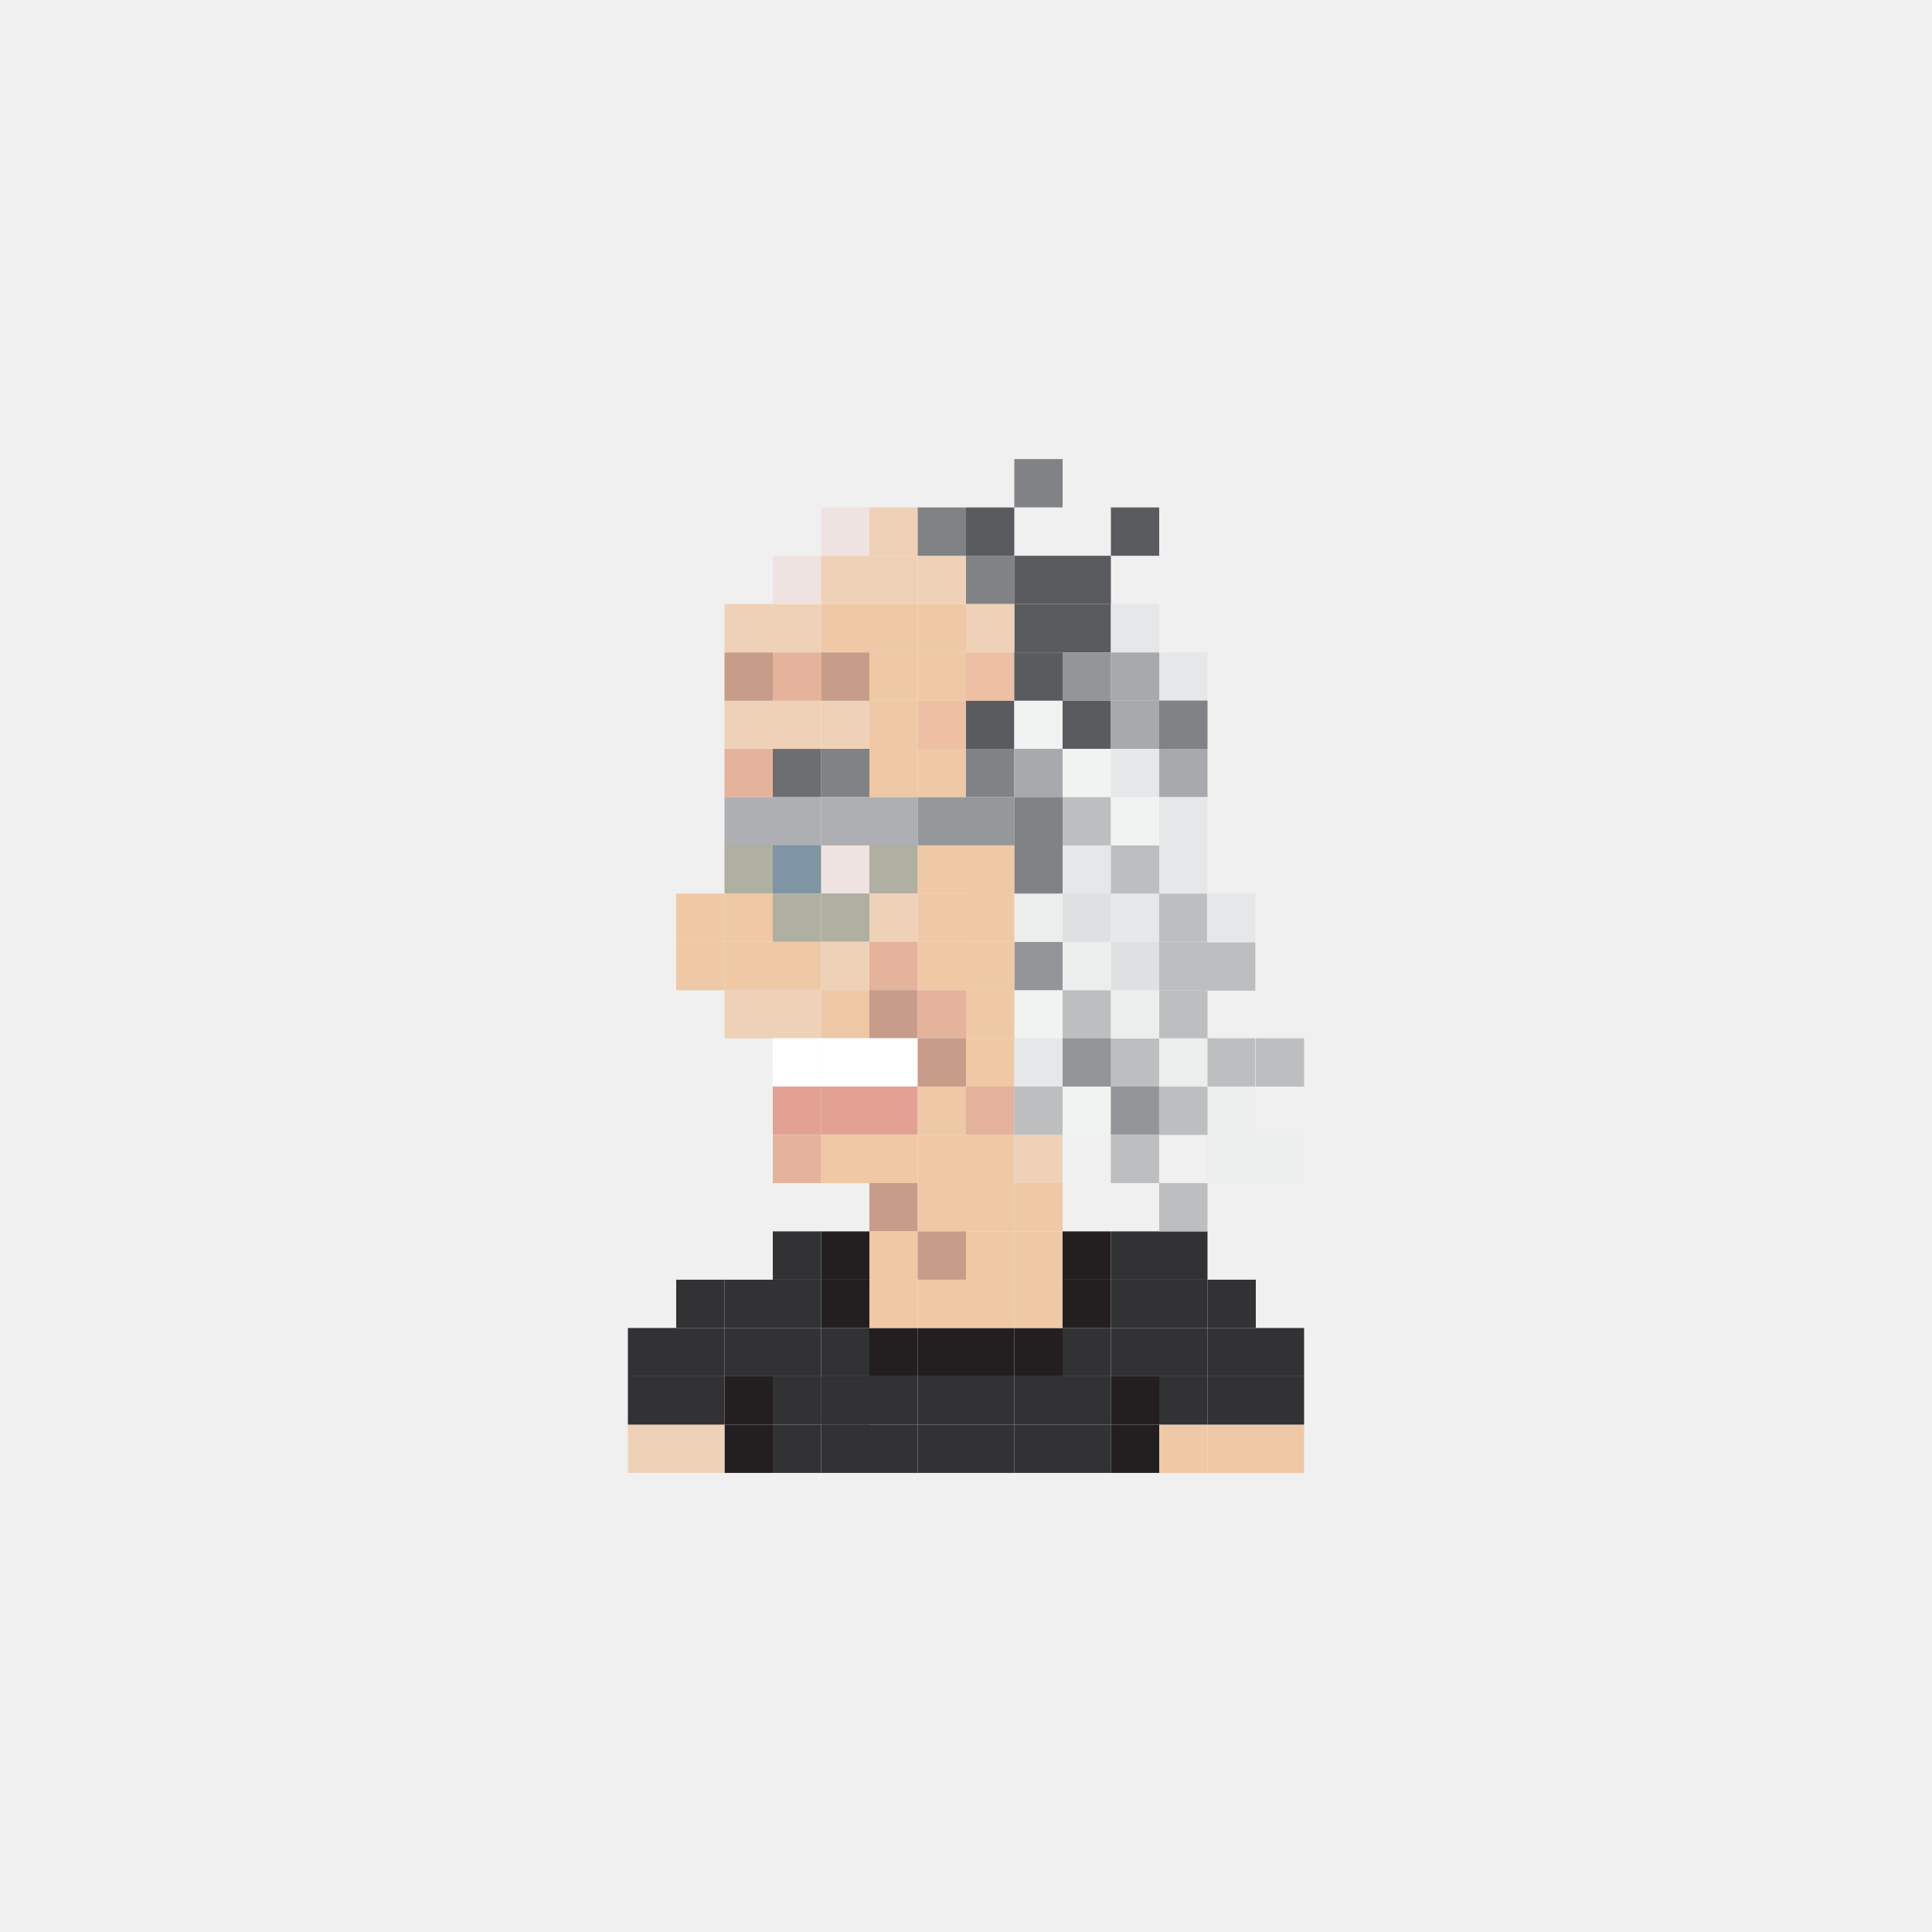
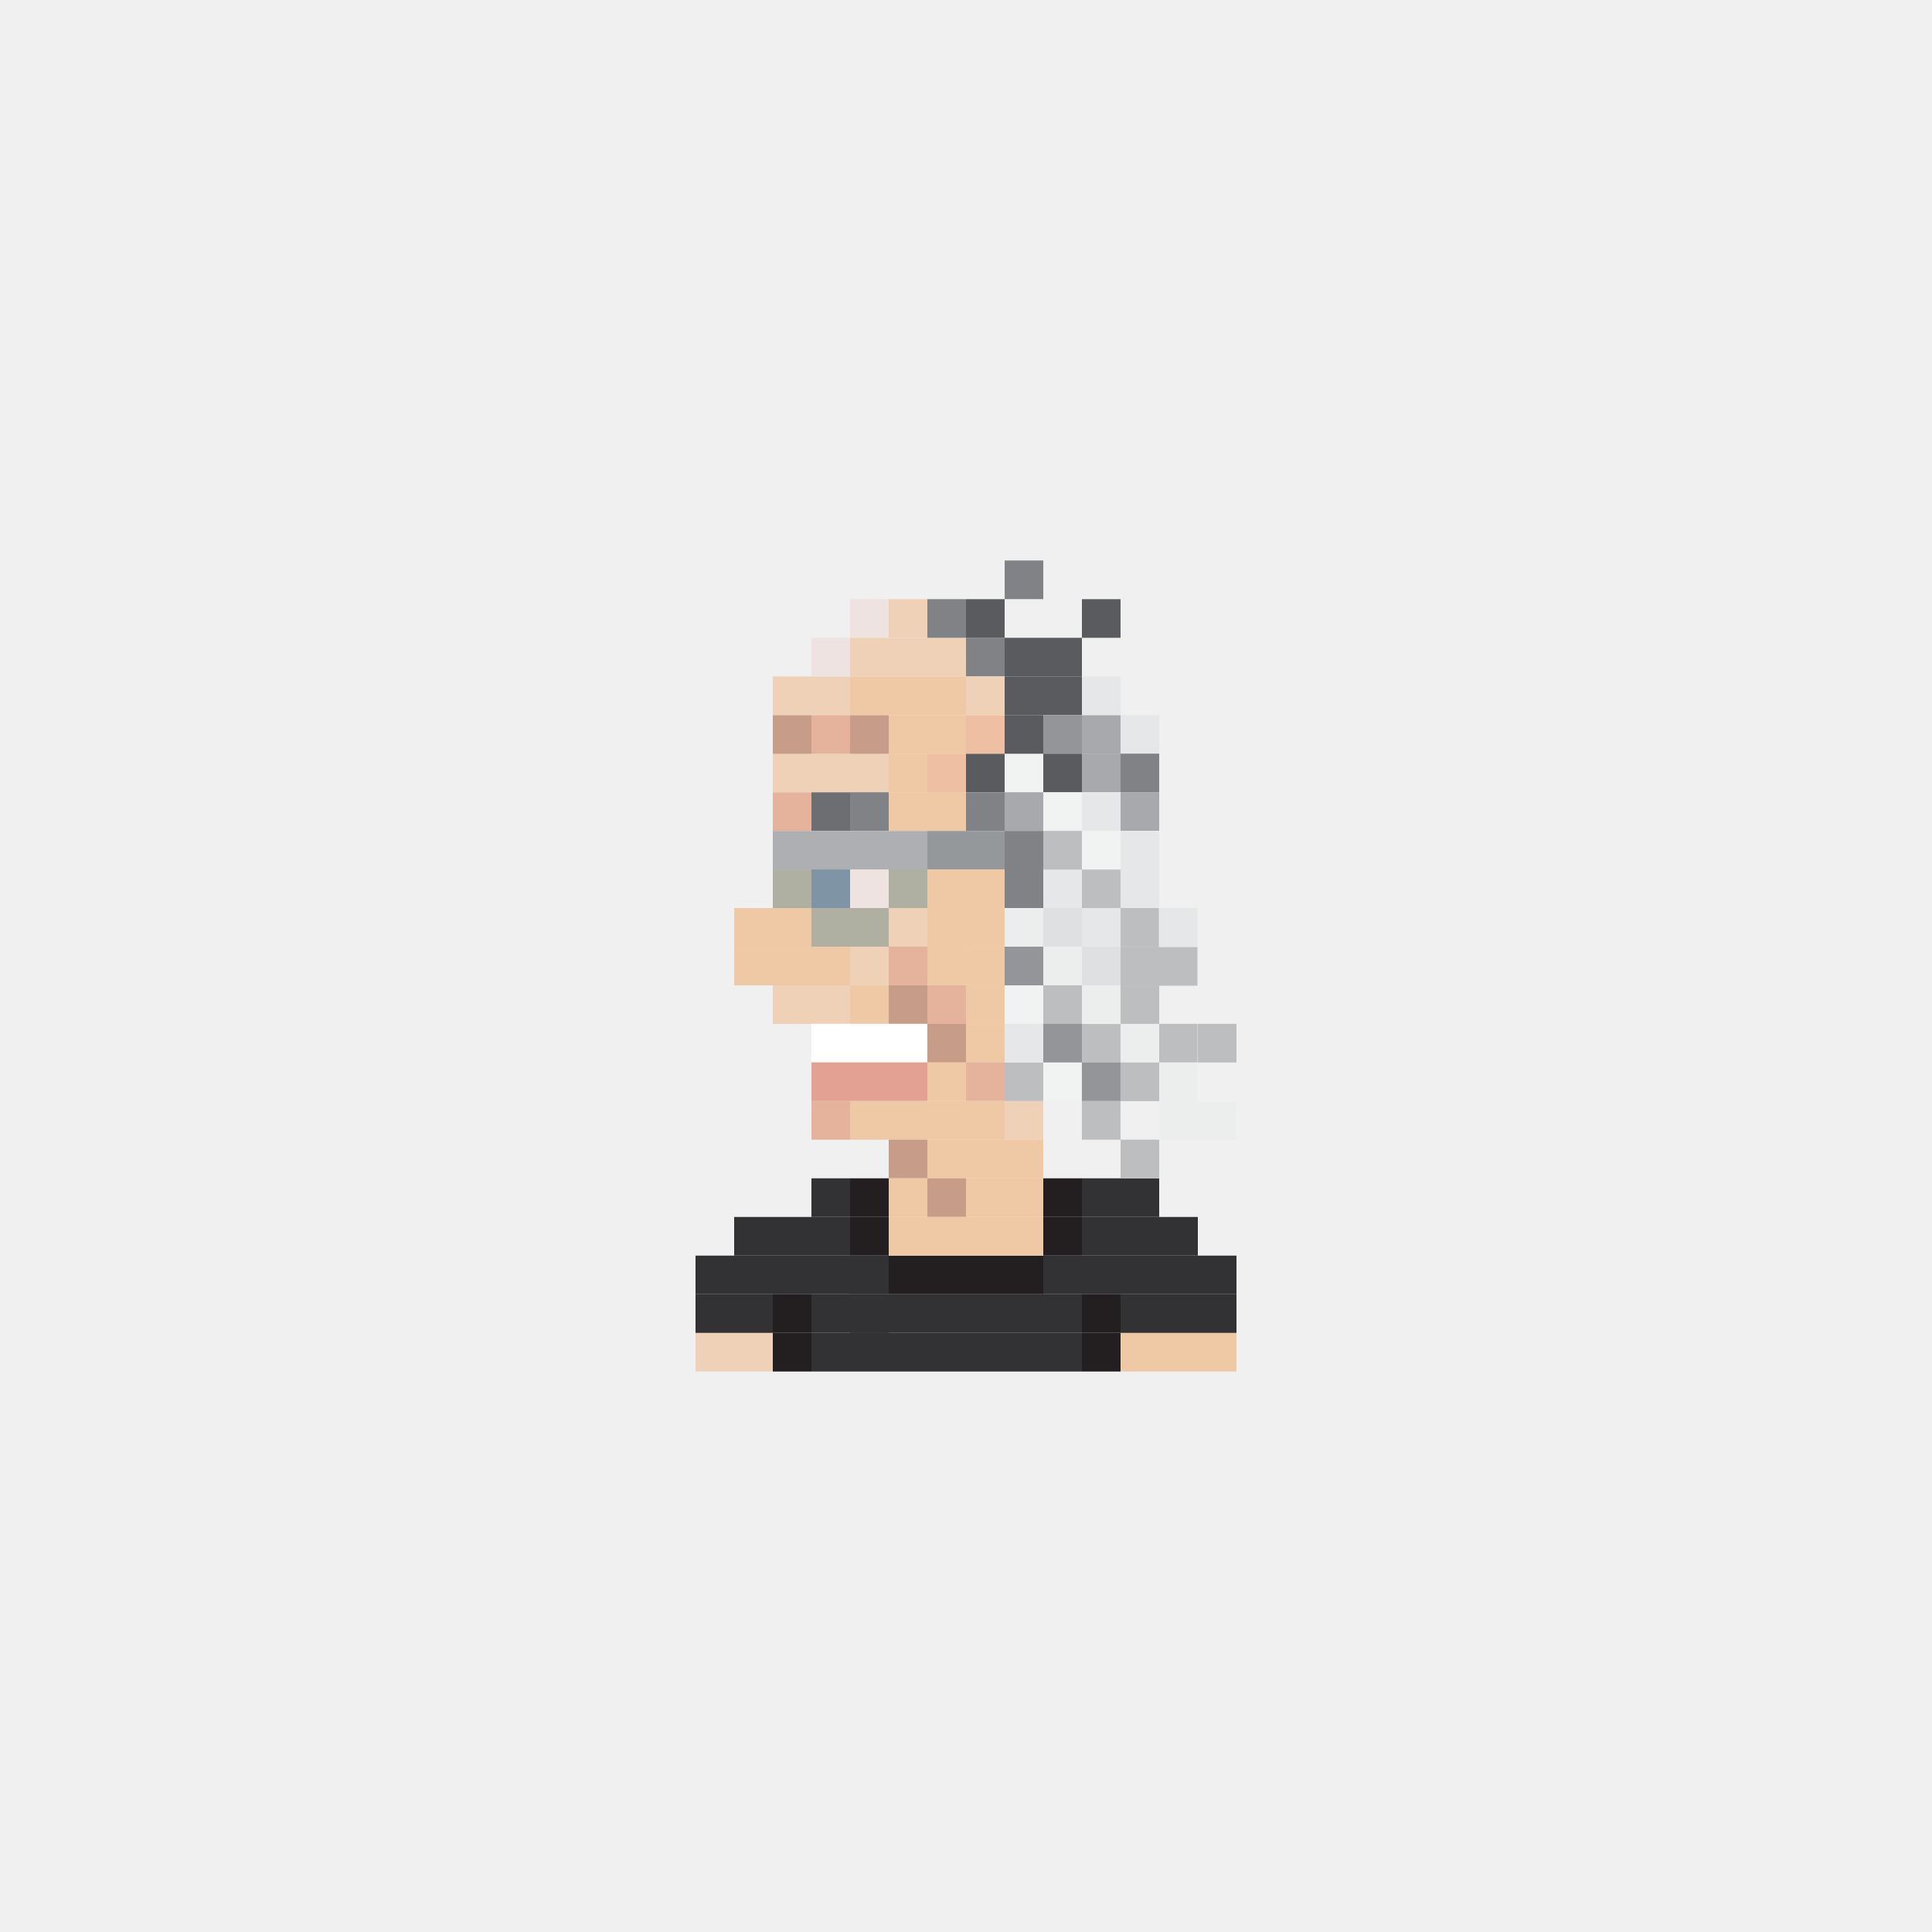
<svg xmlns="http://www.w3.org/2000/svg" version="1.1" id="Layer_1" x="0px" y="0px" width="300px" height="300px" viewBox="0 0 300 300" enable-background="new 0 0 300 300" xml:space="preserve">
  <g>
-     <rect x="120" y="108.789" fill="#EFD1B8" width="7.5" height="7.5" />
-     <rect x="127.5" y="108.789" fill="#EFD1B8" width="7.5" height="7.5" />
-     <rect x="135" y="108.789" fill="#EFC8A6" width="7.5" height="7.5" />
-     <rect x="142.5" y="108.789" fill="#EEBFA2" width="7.5" height="7.5" />
-     <rect x="150" y="108.779" fill="#5A5B5E" width="7.5" height="7.5" />
-     <rect x="112.5" y="116.289" fill="#E5B29B" width="7.5" height="7.5" />
-     <rect x="120" y="116.289" fill="#6D6E71" width="7.5" height="7.5" />
-     <rect x="127.5" y="116.279" fill="#808285" width="7.5" height="7.5" />
-     <rect x="135" y="116.279" fill="#EFC8A6" width="7.5" height="7.5" />
-     <rect x="142.5" y="116.279" fill="#EFC8A6" width="7.5" height="7.5" />
-     <rect x="150" y="116.289" fill="#808285" width="7.5" height="7.5" />
-     <rect x="112.5" y="123.789" fill="#ADAFB2" width="7.5" height="7.5" />
-     <rect x="120" y="123.789" fill="#ADAFB2" width="7.5" height="7.5" />
-     <rect x="112.5" y="131.26" fill="#AFAFA2" width="7.5" height="7.5" />
-     <rect x="120" y="131.26" fill="#7F95A5" width="7.5" height="7.5" />
-     <rect x="112.5" y="138.75" fill="#EFC8A6" width="7.5" height="7.5" />
-     <rect x="120" y="138.75" fill="#AFAFA2" width="7.5" height="7.5" />
-     <rect x="112.5" y="146.26" fill="#EFC8A6" width="7.5" height="7.5" />
-     <rect x="120" y="146.26" fill="#EFC8A6" width="7.5" height="7.5" />
-     <rect x="112.5" y="153.74" fill="#EFD1B8" width="7.5" height="7.5" />
-     <rect x="105" y="146.26" fill="#EFC8A6" width="7.5" height="7.5" />
-     <rect x="105" y="138.76" fill="#EFC8A6" width="7.5" height="7.5" />
-     <rect x="120" y="153.74" fill="#EFD1B8" width="7.5" height="7.5" />
-     <rect x="135" y="153.74" fill="#C79C89" width="7.5" height="7.5" />
-     <rect x="127.5" y="153.74" fill="#EFC8A6" width="7.5" height="7.5" />
-     <rect x="142.5" y="153.74" fill="#E5B29B" width="7.5" height="7.5" />
-     <rect x="157.5" y="153.74" fill="#F1F2F2" width="7.5" height="7.5" />
-     <rect x="150" y="153.74" fill="#EFC8A6" width="7.5" height="7.5" />
-     <rect x="135" y="161.221" fill="#FFFFFF" width="7.5" height="7.5" />
-     <rect x="127.5" y="161.221" fill="#FFFFFF" width="7.5" height="7.5" />
-     <rect x="120" y="161.221" fill="#FFFFFF" width="7.5" height="7.5" />
-     <rect x="142.5" y="161.221" fill="#C79C89" width="7.5" height="7.5" />
-     <rect x="150" y="161.221" fill="#EFC8A6" width="7.5" height="7.5" />
-     <rect x="135" y="168.711" fill="#E3A193" width="7.5" height="7.5" />
-     <rect x="127.5" y="168.711" fill="#E3A193" width="7.5" height="7.5" />
-     <rect x="142.5" y="168.711" fill="#EFC8A6" width="7.5" height="7.5" />
-     <rect x="150" y="168.711" fill="#E5B29B" width="7.5" height="7.5" />
-     <rect x="135" y="176.211" fill="#EFC8A6" width="7.5" height="7.5" />
-     <rect x="127.5" y="176.211" fill="#EFC8A6" width="7.5" height="7.5" />
-     <rect x="120" y="168.711" fill="#E3A193" width="7.5" height="7.5" />
-     <rect x="120" y="176.211" fill="#E5B29B" width="7.5" height="7.5" />
-     <rect x="142.5" y="176.211" fill="#EFC8A6" width="7.5" height="7.5" />
-     <rect x="135" y="183.711" fill="#C79C89" width="7.5" height="7.5" />
-     <rect x="142.5" y="183.711" fill="#EFC8A6" width="7.5" height="7.5" />
-     <rect x="135" y="191.211" fill="#EFC8A6" width="7.5" height="7.5" />
-     <rect x="142.5" y="191.211" fill="#C79C89" width="7.5" height="7.5" />
-     <rect x="150" y="183.711" fill="#EFC8A6" width="7.5" height="7.5" />
-     <rect x="150" y="176.211" fill="#EFC8A6" width="7.5" height="7.5" />
-     <rect x="157.5" y="176.211" fill="#EFD1B8" width="7.5" height="7.5" />
-     <rect x="157.5" y="183.711" fill="#EFC8A6" width="7.5" height="7.5" />
-     <rect x="157.5" y="191.211" fill="#EFC8A6" width="7.5" height="7.5" />
-     <rect x="150" y="191.211" fill="#EFC8A6" width="7.5" height="7.5" />
-     <rect x="127.5" y="191.211" fill="#231F20" width="7.5" height="7.5" />
-     <rect x="120" y="191.211" fill="#323133" width="7.5" height="7.5" />
-     <rect x="165" y="191.211" fill="#231F20" width="7.5" height="7.5" />
-     <rect x="172.5" y="191.211" fill="#323133" width="7.5" height="7.5" />
-     <rect x="180" y="191.211" fill="#323133" width="7.5" height="7.5" />
-     <rect x="135" y="206.211" fill="#231F20" width="7.5" height="7.5" />
-     <rect x="142.5" y="206.211" fill="#231F20" width="7.5" height="7.5" />
-     <rect x="157.5" y="206.211" fill="#231F20" width="7.5" height="7.5" />
-     <rect x="150" y="206.211" fill="#231F20" width="7.5" height="7.5" />
-     <rect x="127.5" y="206.211" fill="#323133" width="7.5" height="7.5" />
-     <rect x="127.5" y="213.711" fill="#323133" width="7.5" height="7.5" />
-     <rect x="120" y="206.211" fill="#323133" width="7.5" height="7.5" />
-     <rect x="112.5" y="206.211" fill="#323133" width="7.5" height="7.5" />
-     <rect x="165" y="206.211" fill="#323133" width="7.5" height="7.5" />
-     <rect x="172.5" y="206.211" fill="#323133" width="7.5" height="7.5" />
-     <rect x="180" y="206.211" fill="#323133" width="7.5" height="7.5" />
-     <rect x="187.5" y="206.211" fill="#323133" width="7.5" height="7.5" />
-     <rect x="135" y="221.211" fill="#323133" width="7.5" height="7.5" />
-     <rect x="142.5" y="221.211" fill="#323133" width="7.5" height="7.5" />
-     <rect x="157.5" y="221.211" fill="#323133" width="7.5" height="7.5" />
-     <rect x="150" y="221.211" fill="#323133" width="7.5" height="7.5" />
-     <rect x="127.5" y="221.211" fill="#323133" width="7.5" height="7.5" />
-     <rect x="120" y="221.211" fill="#323133" width="7.5" height="7.5" />
-     <rect x="112.5" y="221.211" fill="#231F20" width="7.5" height="7.5" />
-     <rect x="165" y="221.211" fill="#323133" width="7.5" height="7.5" />
-     <rect x="172.5" y="221.211" fill="#231F20" width="7.5" height="7.5" />
-     <rect x="180" y="221.211" fill="#EFC8A6" width="7.5" height="7.5" />
-     <rect x="187.5" y="221.211" fill="#EFC8A6" width="7.5" height="7.5" />
-     <rect x="135" y="198.711" fill="#EFC8A6" width="7.5" height="7.5" />
-     <rect x="142.5" y="198.711" fill="#EFC8A6" width="7.5" height="7.5" />
-     <rect x="157.5" y="198.711" fill="#EFC8A6" width="7.5" height="7.5" />
-     <rect x="150" y="198.711" fill="#EFC8A6" width="7.5" height="7.5" />
-     <rect x="127.5" y="198.711" fill="#231F20" width="7.5" height="7.5" />
-     <rect x="120" y="198.711" fill="#323133" width="7.5" height="7.5" />
-     <rect x="112.5" y="198.711" fill="#323133" width="7.5" height="7.5" />
-     <rect x="165" y="198.711" fill="#231F20" width="7.5" height="7.5" />
-     <rect x="172.5" y="198.711" fill="#323133" width="7.5" height="7.5" />
-     <rect x="180" y="198.711" fill="#323133" width="7.5" height="7.5" />
-     <rect x="187.5" y="198.711" fill="#323133" width="7.5" height="7.5" />
-     <rect x="135" y="213.711" fill="#323133" width="7.5" height="7.5" />
-     <rect x="142.5" y="213.711" fill="#323133" width="7.5" height="7.5" />
-     <rect x="157.5" y="213.711" fill="#323133" width="7.5" height="7.5" />
-     <rect x="150" y="213.711" fill="#323133" width="7.5" height="7.5" />
-     <rect x="127.5" y="213.711" fill="#323133" width="7.5" height="7.5" />
-     <rect x="120" y="213.711" fill="#323133" width="7.5" height="7.5" />
-     <rect x="112.5" y="213.711" fill="#231F20" width="7.5" height="7.5" />
-     <rect x="105" y="206.211" fill="#323133" width="7.5" height="7.5" />
-     <rect x="105" y="198.711" fill="#323133" width="7.5" height="7.5" />
-     <rect x="105" y="221.211" fill="#EFD1B8" width="7.5" height="7.5" />
-     <rect x="105" y="213.711" fill="#323133" width="7.5" height="7.5" />
-     <rect x="97.5" y="206.211" fill="#323133" width="7.5" height="7.5" />
-     <rect x="97.5" y="221.211" fill="#EFD1B8" width="7.5" height="7.5" />
-     <rect x="97.5" y="213.711" fill="#323133" width="7.5" height="7.5" />
-     <rect x="165" y="213.711" fill="#323133" width="7.5" height="7.5" />
-     <rect x="172.5" y="213.711" fill="#231F20" width="7.5" height="7.5" />
-     <rect x="180" y="213.711" fill="#323133" width="7.5" height="7.5" />
-     <rect x="187.5" y="213.711" fill="#323133" width="7.5" height="7.5" />
-     <rect x="195" y="206.211" fill="#323133" width="7.5" height="7.5" />
-     <rect x="195" y="221.211" fill="#EFC8A6" width="7.5" height="7.5" />
-     <rect x="195" y="213.711" fill="#323133" width="7.5" height="7.5" />
-     <rect x="165" y="153.74" fill="#BCBEC0" width="7.5" height="7.5" />
-     <rect x="172.49" y="161.23" fill="#BCBEC0" width="7.5" height="7.5" />
-     <rect x="157.5" y="146.25" fill="#939598" width="7.5" height="7.5" />
-     <rect x="165" y="146.25" fill="#ECEEEE" width="7.5" height="7.5" />
-     <rect x="157.5" y="168.711" fill="#BCBEC0" width="7.5" height="7.5" />
-     <rect x="165" y="168.711" fill="#F1F2F2" width="7.5" height="7.5" />
-     <rect x="157.5" y="161.221" fill="#E6E7E8" width="7.5" height="7.5" />
-     <rect x="165" y="161.221" fill="#939598" width="7.5" height="7.5" />
-     <rect x="172.49" y="168.721" fill="#939598" width="7.5" height="7.5" />
-     <rect x="172.49" y="176.211" fill="#BCBEC0" width="7.5" height="7.5" />
-     <rect x="180" y="183.711" fill="#BCBEC0" width="7.5" height="7.5" />
-     <rect x="157.5" y="138.74" fill="#ECEEEE" width="7.5" height="7.5" />
-     <rect x="165" y="138.74" fill="#DFE0E1" width="7.5" height="7.5" />
-     <rect x="157.5" y="131.25" fill="#808285" width="7.5" height="7.5" />
-     <rect x="165" y="131.25" fill="#E6E7E8" width="7.5" height="7.5" />
-     <rect x="172.5" y="138.74" fill="#E6E7E8" width="7.5" height="7.5" />
-     <rect x="172.5" y="131.25" fill="#BCBEC0" width="7.5" height="7.5" />
-     <rect x="127.5" y="123.789" fill="#ADAFB2" width="7.5" height="7.5" />
-     <rect x="135" y="123.789" fill="#ADAFB2" width="7.5" height="7.5" />
-     <rect x="142.5" y="123.789" fill="#95989B" width="7.5" height="7.5" />
-     <rect x="150" y="123.789" fill="#95989B" width="7.5" height="7.5" />
-     <rect x="127.5" y="131.25" fill="#AA6D2D" width="7.5" height="7.5" />
-     <rect x="135" y="131.25" fill="#AFAFA2" width="7.5" height="7.5" />
-     <rect x="127.5" y="131.25" fill="#EEE3E0" width="7.5" height="7.5" />
-     <rect x="142.5" y="131.26" fill="#EFC8A6" width="7.5" height="7.5" />
-     <rect x="150" y="131.26" fill="#EFC8A6" width="7.5" height="7.5" />
-     <rect x="127.5" y="138.75" fill="#AFAFA2" width="7.5" height="7.5" />
-     <rect x="135" y="138.75" fill="#EFD1B8" width="7.5" height="7.5" />
-     <rect x="142.5" y="138.75" fill="#EFC8A6" width="7.5" height="7.5" />
-     <rect x="150" y="138.74" fill="#EFC8A6" width="7.5" height="7.5" />
-     <rect x="127.5" y="146.24" fill="#EFD1B8" width="7.5" height="7.5" />
-     <rect x="135" y="146.24" fill="#E5B29B" width="7.5" height="7.5" />
-     <rect x="142.5" y="146.24" fill="#EFC8A6" width="7.5" height="7.5" />
-     <rect x="150" y="146.24" fill="#EFC8A6" width="7.5" height="7.5" />
-     <rect x="157.5" y="108.779" fill="#F1F2F2" width="7.5" height="7.5" />
-     <rect x="165" y="108.779" fill="#5A5B5E" width="7.5" height="7.5" />
-     <rect x="112.5" y="108.789" fill="#EFD1B8" width="7.5" height="7.5" />
-     <rect x="112.5" y="101.299" fill="#C79C89" width="7.5" height="7.51" />
-     <rect x="112.5" y="93.799" fill="#EFD1B8" width="7.5" height="7.5" />
-     <rect x="120" y="101.299" fill="#E5B29B" width="7.5" height="7.5" />
-     <rect x="127.5" y="101.299" fill="#C79C89" width="7.5" height="7.51" />
-     <rect x="135" y="101.299" fill="#EFC8A6" width="7.5" height="7.51" />
-     <rect x="142.5" y="101.299" fill="#EFC8A6" width="7.5" height="7.51" />
-     <rect x="150" y="101.299" fill="#EEBFA2" width="7.5" height="7.5" />
-     <rect x="157.5" y="101.299" fill="#5A5B5E" width="7.5" height="7.5" />
-     <rect x="120" y="93.799" fill="#EFD1B8" width="7.5" height="7.5" />
-     <rect x="120" y="86.299" fill="#EEE3E0" width="7.5" height="7.5" />
-     <rect x="127.5" y="78.799" fill="#EEE3E0" width="7.5" height="7.5" />
-     <rect x="127.5" y="86.299" fill="#EFD1B8" width="7.5" height="7.5" />
-     <rect x="135" y="86.299" fill="#EFD1B8" width="7.5" height="7.5" />
-     <rect x="142.5" y="86.299" fill="#EFD1B8" width="7.5" height="7.5" />
-     <rect x="150" y="86.299" fill="#808285" width="7.5" height="7.5" />
-     <rect x="157.5" y="93.799" fill="#5A5B5E" width="7.5" height="7.5" />
-     <rect x="157.5" y="86.299" fill="#5A5B5E" width="7.5" height="7.5" />
-     <rect x="135" y="78.799" fill="#EFD1B8" width="7.5" height="7.5" />
-     <rect x="142.5" y="78.799" fill="#808285" width="7.5" height="7.5" />
-     <rect x="150" y="78.799" fill="#5A5B5E" width="7.5" height="7.5" />
-     <rect x="157.505" y="71.289" fill="#808285" width="7.5" height="7.5" />
-     <rect x="165" y="93.799" fill="#5A5B5E" width="7.5" height="7.5" />
-     <rect x="127.5" y="93.799" fill="#EFC8A6" width="7.5" height="7.5" />
-     <rect x="135" y="93.799" fill="#EFC8A6" width="7.5" height="7.5" />
-     <rect x="142.5" y="93.799" fill="#EFC8A6" width="7.5" height="7.5" />
-     <rect x="150" y="93.799" fill="#EFD1B8" width="7.5" height="7.5" />
-     <rect x="165" y="101.299" fill="#939598" width="7.5" height="7.5" />
-     <rect x="157.5" y="116.279" fill="#A7A9AC" width="7.5" height="7.5" />
-     <rect x="165" y="116.279" fill="#F1F2F2" width="7.5" height="7.5" />
-     <rect x="157.5" y="123.779" fill="#808285" width="7.5" height="7.5" />
-     <rect x="165" y="123.779" fill="#BCBEC0" width="7.5" height="7.5" />
-     <rect x="172.5" y="108.779" fill="#A7A9AC" width="7.5" height="7.5" />
-     <rect x="172.5" y="101.299" fill="#A7A9AC" width="7.5" height="7.5" />
-     <rect x="180" y="101.299" fill="#E6E7E8" width="7.5" height="7.5" />
-     <rect x="172.5" y="93.799" fill="#E6E7E8" width="7.5" height="7.5" />
-     <rect x="165" y="86.299" fill="#5A5B5E" width="7.5" height="7.5" />
-     <rect x="172.5" y="78.799" fill="#5A5B5E" width="7.5" height="7.5" />
-     <rect x="172.5" y="116.279" fill="#E6E7E8" width="7.5" height="7.5" />
-     <rect x="180" y="108.779" fill="#808285" width="7.5" height="7.5" />
-     <rect x="180" y="116.279" fill="#A7A9AC" width="7.5" height="7.5" />
-     <rect x="172.5" y="146.26" fill="#DFE0E1" width="7.5" height="7.5" />
-     <rect x="172.5" y="153.76" fill="#ECEEEE" width="7.5" height="7.5" />
-     <rect x="172.5" y="123.779" fill="#F1F2F2" width="7.5" height="7.5" />
-     <rect x="180" y="138.74" fill="#BCBEC0" width="7.5" height="7.5" />
-     <rect x="187.422" y="146.328" fill="#BCBEC0" width="7.5" height="7.5" />
-     <rect x="187.422" y="161.221" fill="#BCBEC0" width="7.5" height="7.5" />
-     <rect x="187.422" y="168.73" fill="#ECEEEE" width="7.5" height="7.5" />
-     <rect x="195" y="161.221" fill="#BCBEC0" width="7.5" height="7.5" />
-     <rect x="187.422" y="176.211" fill="#ECEEEE" width="7.5" height="7.5" />
-     <rect x="195" y="176.211" fill="#ECEEEE" width="7.5" height="7.5" />
-     <rect x="180" y="146.26" fill="#BCBEC0" width="7.5" height="7.5" />
-     <rect x="180" y="153.76" fill="#BCBEC0" width="7.5" height="7.5" />
-     <rect x="180" y="161.23" fill="#ECEEEE" width="7.5" height="7.5" />
-     <rect x="180" y="168.73" fill="#BCBEC0" width="7.5" height="7.5" />
-     <rect x="180" y="131.25" fill="#E6E7E8" width="7.5" height="7.5" />
-     <rect x="187.422" y="138.74" fill="#E6E7E8" width="7.5" height="7.5" />
-     <rect x="180" y="123.779" fill="#E6E7E8" width="7.5" height="7.5" />
+     <rect x="126" y="117.031" fill="#EFD1B8" width="6" height="6" />
+     <rect x="132" y="117.031" fill="#EFD1B8" width="6" height="6" />
+     <rect x="138" y="117.031" fill="#EFC8A6" width="6" height="6" />
+     <rect x="144" y="117.031" fill="#EEBFA2" width="6" height="6" />
+     <rect x="150" y="117.023" fill="#5A5B5E" width="6" height="6" />
+     <rect x="120" y="123.031" fill="#E5B29B" width="6" height="6" />
+     <rect x="126" y="123.031" fill="#6D6E71" width="6" height="6" />
+     <rect x="132" y="123.023" fill="#808285" width="6" height="6" />
+     <rect x="138" y="123.023" fill="#EFC8A6" width="6" height="6" />
+     <rect x="144" y="123.023" fill="#EFC8A6" width="6" height="6" />
+     <rect x="150" y="123.031" fill="#808285" width="6" height="6" />
+     <rect x="120" y="129.031" fill="#ADAFB2" width="6" height="6" />
+     <rect x="126" y="129.031" fill="#ADAFB2" width="6" height="6" />
+     <rect x="120" y="135.008" fill="#AFAFA2" width="6" height="6" />
+     <rect x="126" y="135.008" fill="#7F95A5" width="6" height="6" />
+     <rect x="120" y="141" fill="#EFC8A6" width="6" height="6" />
+     <rect x="126" y="141" fill="#AFAFA2" width="6" height="6" />
+     <rect x="120" y="147.008" fill="#EFC8A6" width="6" height="6" />
+     <rect x="126" y="147.008" fill="#EFC8A6" width="6" height="6" />
+     <rect x="120" y="152.992" fill="#EFD1B8" width="6" height="6" />
+     <rect x="114" y="147.008" fill="#EFC8A6" width="6" height="6" />
+     <rect x="114" y="141.008" fill="#EFC8A6" width="6" height="6" />
+     <rect x="126" y="152.992" fill="#EFD1B8" width="6" height="6" />
+     <rect x="138" y="152.992" fill="#C79C89" width="6" height="6" />
+     <rect x="132" y="152.992" fill="#EFC8A6" width="6" height="6" />
+     <rect x="144" y="152.992" fill="#E5B29B" width="6" height="6" />
+     <rect x="156" y="152.992" fill="#F1F2F2" width="6" height="6" />
+     <rect x="150" y="152.992" fill="#EFC8A6" width="6" height="6" />
+     <rect x="138" y="158.977" fill="#FFFFFF" width="6" height="6" />
+     <rect x="132" y="158.977" fill="#FFFFFF" width="6" height="6" />
+     <rect x="126" y="158.977" fill="#FFFFFF" width="6" height="6" />
+     <rect x="144" y="158.977" fill="#C79C89" width="6" height="6" />
+     <rect x="150" y="158.977" fill="#EFC8A6" width="6" height="6" />
+     <rect x="138" y="164.969" fill="#E3A193" width="6" height="6" />
+     <rect x="132" y="164.969" fill="#E3A193" width="6" height="6" />
+     <rect x="144" y="164.969" fill="#EFC8A6" width="6" height="6" />
+     <rect x="150" y="164.969" fill="#E5B29B" width="6" height="6" />
+     <rect x="138" y="170.969" fill="#EFC8A6" width="6" height="6" />
+     <rect x="132" y="170.969" fill="#EFC8A6" width="6" height="6" />
+     <rect x="126" y="164.969" fill="#E3A193" width="6" height="6" />
+     <rect x="126" y="170.969" fill="#E5B29B" width="6" height="6" />
+     <rect x="144" y="170.969" fill="#EFC8A6" width="6" height="6" />
+     <rect x="138" y="176.969" fill="#C79C89" width="6" height="6" />
+     <rect x="144" y="176.969" fill="#EFC8A6" width="6" height="6" />
+     <rect x="138" y="182.969" fill="#EFC8A6" width="6" height="6" />
+     <rect x="144" y="182.969" fill="#C79C89" width="6" height="6" />
+     <rect x="150" y="176.969" fill="#EFC8A6" width="6" height="6" />
+     <rect x="150" y="170.969" fill="#EFC8A6" width="6" height="6" />
+     <rect x="156" y="170.969" fill="#EFD1B8" width="6" height="6" />
+     <rect x="156" y="176.969" fill="#EFC8A6" width="6" height="6" />
+     <rect x="156" y="182.969" fill="#EFC8A6" width="6" height="6" />
+     <rect x="150" y="182.969" fill="#EFC8A6" width="6" height="6" />
+     <rect x="132" y="182.969" fill="#231F20" width="6" height="6" />
+     <rect x="126" y="182.969" fill="#323133" width="6" height="6" />
+     <rect x="162" y="182.969" fill="#231F20" width="6" height="6" />
+     <rect x="168" y="182.969" fill="#323133" width="6" height="6" />
+     <rect x="174" y="182.969" fill="#323133" width="6" height="6" />
+     <rect x="138" y="194.969" fill="#231F20" width="6" height="6" />
+     <rect x="144" y="194.969" fill="#231F20" width="6" height="6" />
+     <rect x="156" y="194.969" fill="#231F20" width="6" height="6" />
+     <rect x="150" y="194.969" fill="#231F20" width="6" height="6" />
+     <rect x="132" y="194.969" fill="#323133" width="6" height="6" />
+     <rect x="132" y="200.969" fill="#323133" width="6" height="6" />
+     <rect x="126" y="194.969" fill="#323133" width="6" height="6" />
+     <rect x="120" y="194.969" fill="#323133" width="6" height="6" />
+     <rect x="162" y="194.969" fill="#323133" width="6" height="6" />
+     <rect x="168" y="194.969" fill="#323133" width="6" height="6" />
+     <rect x="174" y="194.969" fill="#323133" width="6" height="6" />
+     <rect x="180" y="194.969" fill="#323133" width="6" height="6" />
+     <rect x="138" y="206.969" fill="#323133" width="6" height="6" />
+     <rect x="144" y="206.969" fill="#323133" width="6" height="6" />
+     <rect x="156" y="206.969" fill="#323133" width="6" height="6" />
+     <rect x="150" y="206.969" fill="#323133" width="6" height="6" />
+     <rect x="132" y="206.969" fill="#323133" width="6" height="6" />
+     <rect x="126" y="206.969" fill="#323133" width="6" height="6" />
+     <rect x="120" y="206.969" fill="#231F20" width="6" height="6" />
+     <rect x="162" y="206.969" fill="#323133" width="6" height="6" />
+     <rect x="168" y="206.969" fill="#231F20" width="6" height="6" />
+     <rect x="174" y="206.969" fill="#EFC8A6" width="6" height="6" />
+     <rect x="180" y="206.969" fill="#EFC8A6" width="6" height="6" />
+     <rect x="138" y="188.969" fill="#EFC8A6" width="6" height="6" />
+     <rect x="144" y="188.969" fill="#EFC8A6" width="6" height="6" />
+     <rect x="156" y="188.969" fill="#EFC8A6" width="6" height="6" />
+     <rect x="150" y="188.969" fill="#EFC8A6" width="6" height="6" />
+     <rect x="132" y="188.969" fill="#231F20" width="6" height="6" />
+     <rect x="126" y="188.969" fill="#323133" width="6" height="6" />
+     <rect x="120" y="188.969" fill="#323133" width="6" height="6" />
+     <rect x="162" y="188.969" fill="#231F20" width="6" height="6" />
+     <rect x="168" y="188.969" fill="#323133" width="6" height="6" />
+     <rect x="174" y="188.969" fill="#323133" width="6" height="6" />
+     <rect x="180" y="188.969" fill="#323133" width="6" height="6" />
+     <rect x="138" y="200.969" fill="#323133" width="6" height="6" />
+     <rect x="144" y="200.969" fill="#323133" width="6" height="6" />
+     <rect x="156" y="200.969" fill="#323133" width="6" height="6" />
+     <rect x="150" y="200.969" fill="#323133" width="6" height="6" />
+     <rect x="132" y="200.969" fill="#323133" width="6" height="6" />
+     <rect x="126" y="200.969" fill="#323133" width="6" height="6" />
+     <rect x="120" y="200.969" fill="#231F20" width="6" height="6" />
+     <rect x="114" y="194.969" fill="#323133" width="6" height="6" />
+     <rect x="114" y="188.969" fill="#323133" width="6" height="6" />
+     <rect x="114" y="206.969" fill="#EFD1B8" width="6" height="6" />
+     <rect x="114" y="200.969" fill="#323133" width="6" height="6" />
+     <rect x="108" y="194.969" fill="#323133" width="6" height="6" />
+     <rect x="108" y="206.969" fill="#EFD1B8" width="6" height="6" />
+     <rect x="108" y="200.969" fill="#323133" width="6" height="6" />
+     <rect x="162" y="200.969" fill="#323133" width="6" height="6" />
+     <rect x="168" y="200.969" fill="#231F20" width="6" height="6" />
+     <rect x="174" y="200.969" fill="#323133" width="6" height="6" />
+     <rect x="180" y="200.969" fill="#323133" width="6" height="6" />
+     <rect x="186" y="194.969" fill="#323133" width="6" height="6" />
+     <rect x="186" y="206.969" fill="#EFC8A6" width="6" height="6" />
+     <rect x="186" y="200.969" fill="#323133" width="6" height="6" />
+     <rect x="162" y="152.992" fill="#BCBEC0" width="6" height="6" />
+     <rect x="167.992" y="158.984" fill="#BCBEC0" width="6" height="6" />
+     <rect x="156" y="147" fill="#939598" width="6" height="6" />
+     <rect x="162" y="147" fill="#ECEEEE" width="6" height="6" />
+     <rect x="156" y="164.969" fill="#BCBEC0" width="6" height="6" />
+     <rect x="162" y="164.969" fill="#F1F2F2" width="6" height="6" />
+     <rect x="156" y="158.977" fill="#E6E7E8" width="6" height="6" />
+     <rect x="162" y="158.977" fill="#939598" width="6" height="6" />
+     <rect x="167.992" y="164.977" fill="#939598" width="6" height="6" />
+     <rect x="167.992" y="170.969" fill="#BCBEC0" width="6" height="6" />
+     <rect x="174" y="176.969" fill="#BCBEC0" width="6" height="6" />
+     <rect x="156" y="140.992" fill="#ECEEEE" width="6" height="6" />
+     <rect x="162" y="140.992" fill="#DFE0E1" width="6" height="6" />
+     <rect x="156" y="135" fill="#808285" width="6" height="6" />
+     <rect x="162" y="135" fill="#E6E7E8" width="6" height="6" />
+     <rect x="168" y="140.992" fill="#E6E7E8" width="6" height="6" />
+     <rect x="168" y="135" fill="#BCBEC0" width="6" height="6" />
+     <rect x="132" y="129.031" fill="#ADAFB2" width="6" height="6" />
+     <rect x="138" y="129.031" fill="#ADAFB2" width="6" height="6" />
+     <rect x="144" y="129.031" fill="#95989B" width="6" height="6" />
+     <rect x="150" y="129.031" fill="#95989B" width="6" height="6" />
+     <rect x="132" y="135" fill="#AA6D2D" width="6" height="6" />
+     <rect x="138" y="135" fill="#AFAFA2" width="6" height="6" />
+     <rect x="132" y="135" fill="#EEE3E0" width="6" height="6" />
+     <rect x="144" y="135.008" fill="#EFC8A6" width="6" height="6" />
+     <rect x="150" y="135.008" fill="#EFC8A6" width="6" height="6" />
+     <rect x="132" y="141" fill="#AFAFA2" width="6" height="6" />
+     <rect x="138" y="141" fill="#EFD1B8" width="6" height="6" />
+     <rect x="144" y="141" fill="#EFC8A6" width="6" height="6" />
+     <rect x="150" y="140.992" fill="#EFC8A6" width="6" height="6" />
+     <rect x="132" y="146.992" fill="#EFD1B8" width="6" height="6" />
+     <rect x="138" y="146.992" fill="#E5B29B" width="6" height="6" />
+     <rect x="144" y="146.992" fill="#EFC8A6" width="6" height="6" />
+     <rect x="150" y="146.992" fill="#EFC8A6" width="6" height="6" />
+     <rect x="156" y="117.023" fill="#F1F2F2" width="6" height="6" />
+     <rect x="162" y="117.023" fill="#5A5B5E" width="6" height="6" />
+     <rect x="120" y="117.031" fill="#EFD1B8" width="6" height="6" />
+     <rect x="120" y="111.039" fill="#C79C89" width="6" height="6.008" />
+     <rect x="120" y="105.039" fill="#EFD1B8" width="6" height="6" />
+     <rect x="126" y="111.039" fill="#E5B29B" width="6" height="6" />
+     <rect x="132" y="111.039" fill="#C79C89" width="6" height="6.008" />
+     <rect x="138" y="111.039" fill="#EFC8A6" width="6" height="6.008" />
+     <rect x="144" y="111.039" fill="#EFC8A6" width="6" height="6.008" />
+     <rect x="150" y="111.039" fill="#EEBFA2" width="6" height="6" />
+     <rect x="156" y="111.039" fill="#5A5B5E" width="6" height="6" />
+     <rect x="126" y="105.039" fill="#EFD1B8" width="6" height="6" />
+     <rect x="126" y="99.039" fill="#EEE3E0" width="6" height="6" />
+     <rect x="132" y="93.039" fill="#EEE3E0" width="6" height="6" />
+     <rect x="132" y="99.039" fill="#EFD1B8" width="6" height="6" />
+     <rect x="138" y="99.039" fill="#EFD1B8" width="6" height="6" />
+     <rect x="144" y="99.039" fill="#EFD1B8" width="6" height="6" />
+     <rect x="150" y="99.039" fill="#808285" width="6" height="6" />
+     <rect x="156" y="105.039" fill="#5A5B5E" width="6" height="6" />
+     <rect x="156" y="99.039" fill="#5A5B5E" width="6" height="6" />
+     <rect x="138" y="93.039" fill="#EFD1B8" width="6" height="6" />
+     <rect x="144" y="93.039" fill="#808285" width="6" height="6" />
+     <rect x="150" y="93.039" fill="#5A5B5E" width="6" height="6" />
+     <rect x="156.004" y="87.031" fill="#808285" width="6" height="6" />
+     <rect x="162" y="105.039" fill="#5A5B5E" width="6" height="6" />
+     <rect x="132" y="105.039" fill="#EFC8A6" width="6" height="6" />
+     <rect x="138" y="105.039" fill="#EFC8A6" width="6" height="6" />
+     <rect x="144" y="105.039" fill="#EFC8A6" width="6" height="6" />
+     <rect x="150" y="105.039" fill="#EFD1B8" width="6" height="6" />
+     <rect x="162" y="111.039" fill="#939598" width="6" height="6" />
+     <rect x="156" y="123.023" fill="#A7A9AC" width="6" height="6" />
+     <rect x="162" y="123.023" fill="#F1F2F2" width="6" height="6" />
+     <rect x="156" y="129.023" fill="#808285" width="6" height="6" />
+     <rect x="162" y="129.023" fill="#BCBEC0" width="6" height="6" />
+     <rect x="168" y="117.023" fill="#A7A9AC" width="6" height="6" />
+     <rect x="168" y="111.039" fill="#A7A9AC" width="6" height="6" />
+     <rect x="174" y="111.039" fill="#E6E7E8" width="6" height="6" />
+     <rect x="168" y="105.039" fill="#E6E7E8" width="6" height="6" />
+     <rect x="162" y="99.039" fill="#5A5B5E" width="6" height="6" />
+     <rect x="168" y="93.039" fill="#5A5B5E" width="6" height="6" />
+     <rect x="168" y="123.023" fill="#E6E7E8" width="6" height="6" />
+     <rect x="174" y="117.023" fill="#808285" width="6" height="6" />
+     <rect x="174" y="123.023" fill="#A7A9AC" width="6" height="6" />
+     <rect x="168" y="147.008" fill="#DFE0E1" width="6" height="6" />
+     <rect x="168" y="153.008" fill="#ECEEEE" width="6" height="6" />
+     <rect x="168" y="129.023" fill="#F1F2F2" width="6" height="6" />
+     <rect x="174" y="140.992" fill="#BCBEC0" width="6" height="6" />
+     <rect x="179.938" y="147.062" fill="#BCBEC0" width="6" height="6" />
+     <rect x="179.938" y="158.977" fill="#BCBEC0" width="6" height="6" />
+     <rect x="179.938" y="164.984" fill="#ECEEEE" width="6" height="6" />
+     <rect x="186" y="158.977" fill="#BCBEC0" width="6" height="6" />
+     <rect x="179.938" y="170.969" fill="#ECEEEE" width="6" height="6" />
+     <rect x="186" y="170.969" fill="#ECEEEE" width="6" height="6" />
+     <rect x="174" y="147.008" fill="#BCBEC0" width="6" height="6" />
+     <rect x="174" y="153.008" fill="#BCBEC0" width="6" height="6" />
+     <rect x="174" y="158.984" fill="#ECEEEE" width="6" height="6" />
+     <rect x="174" y="164.984" fill="#BCBEC0" width="6" height="6" />
+     <rect x="174" y="135" fill="#E6E7E8" width="6" height="6" />
+     <rect x="179.938" y="140.992" fill="#E6E7E8" width="6" height="6" />
+     <rect x="174" y="129.023" fill="#E6E7E8" width="6" height="6" />
  </g>
</svg>
